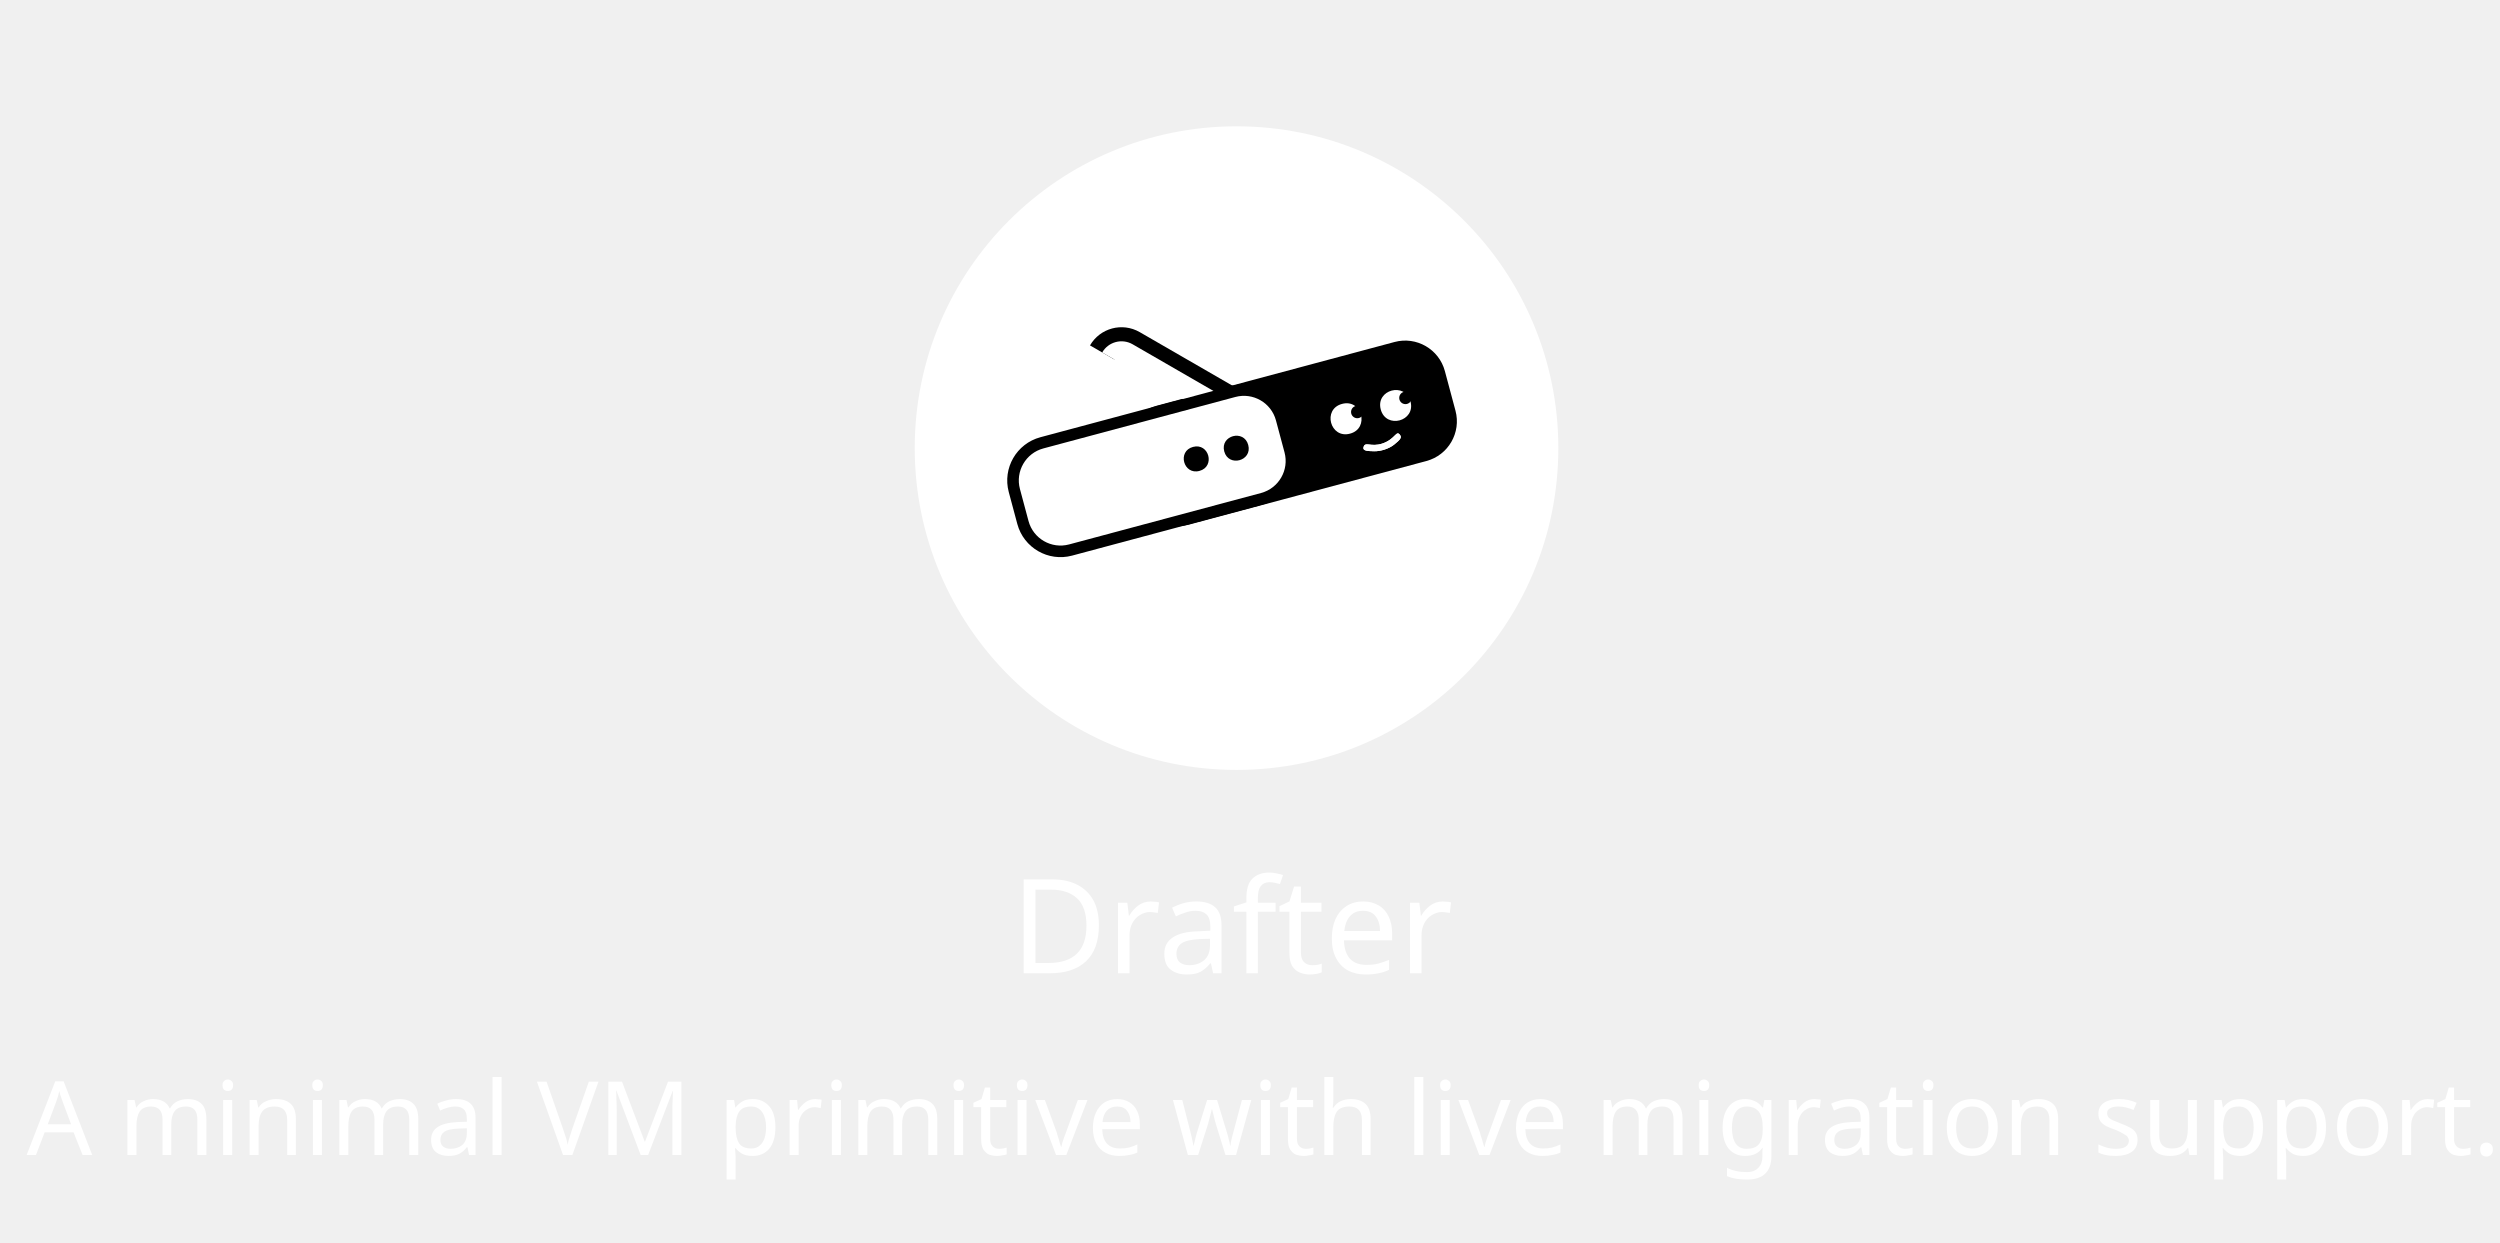
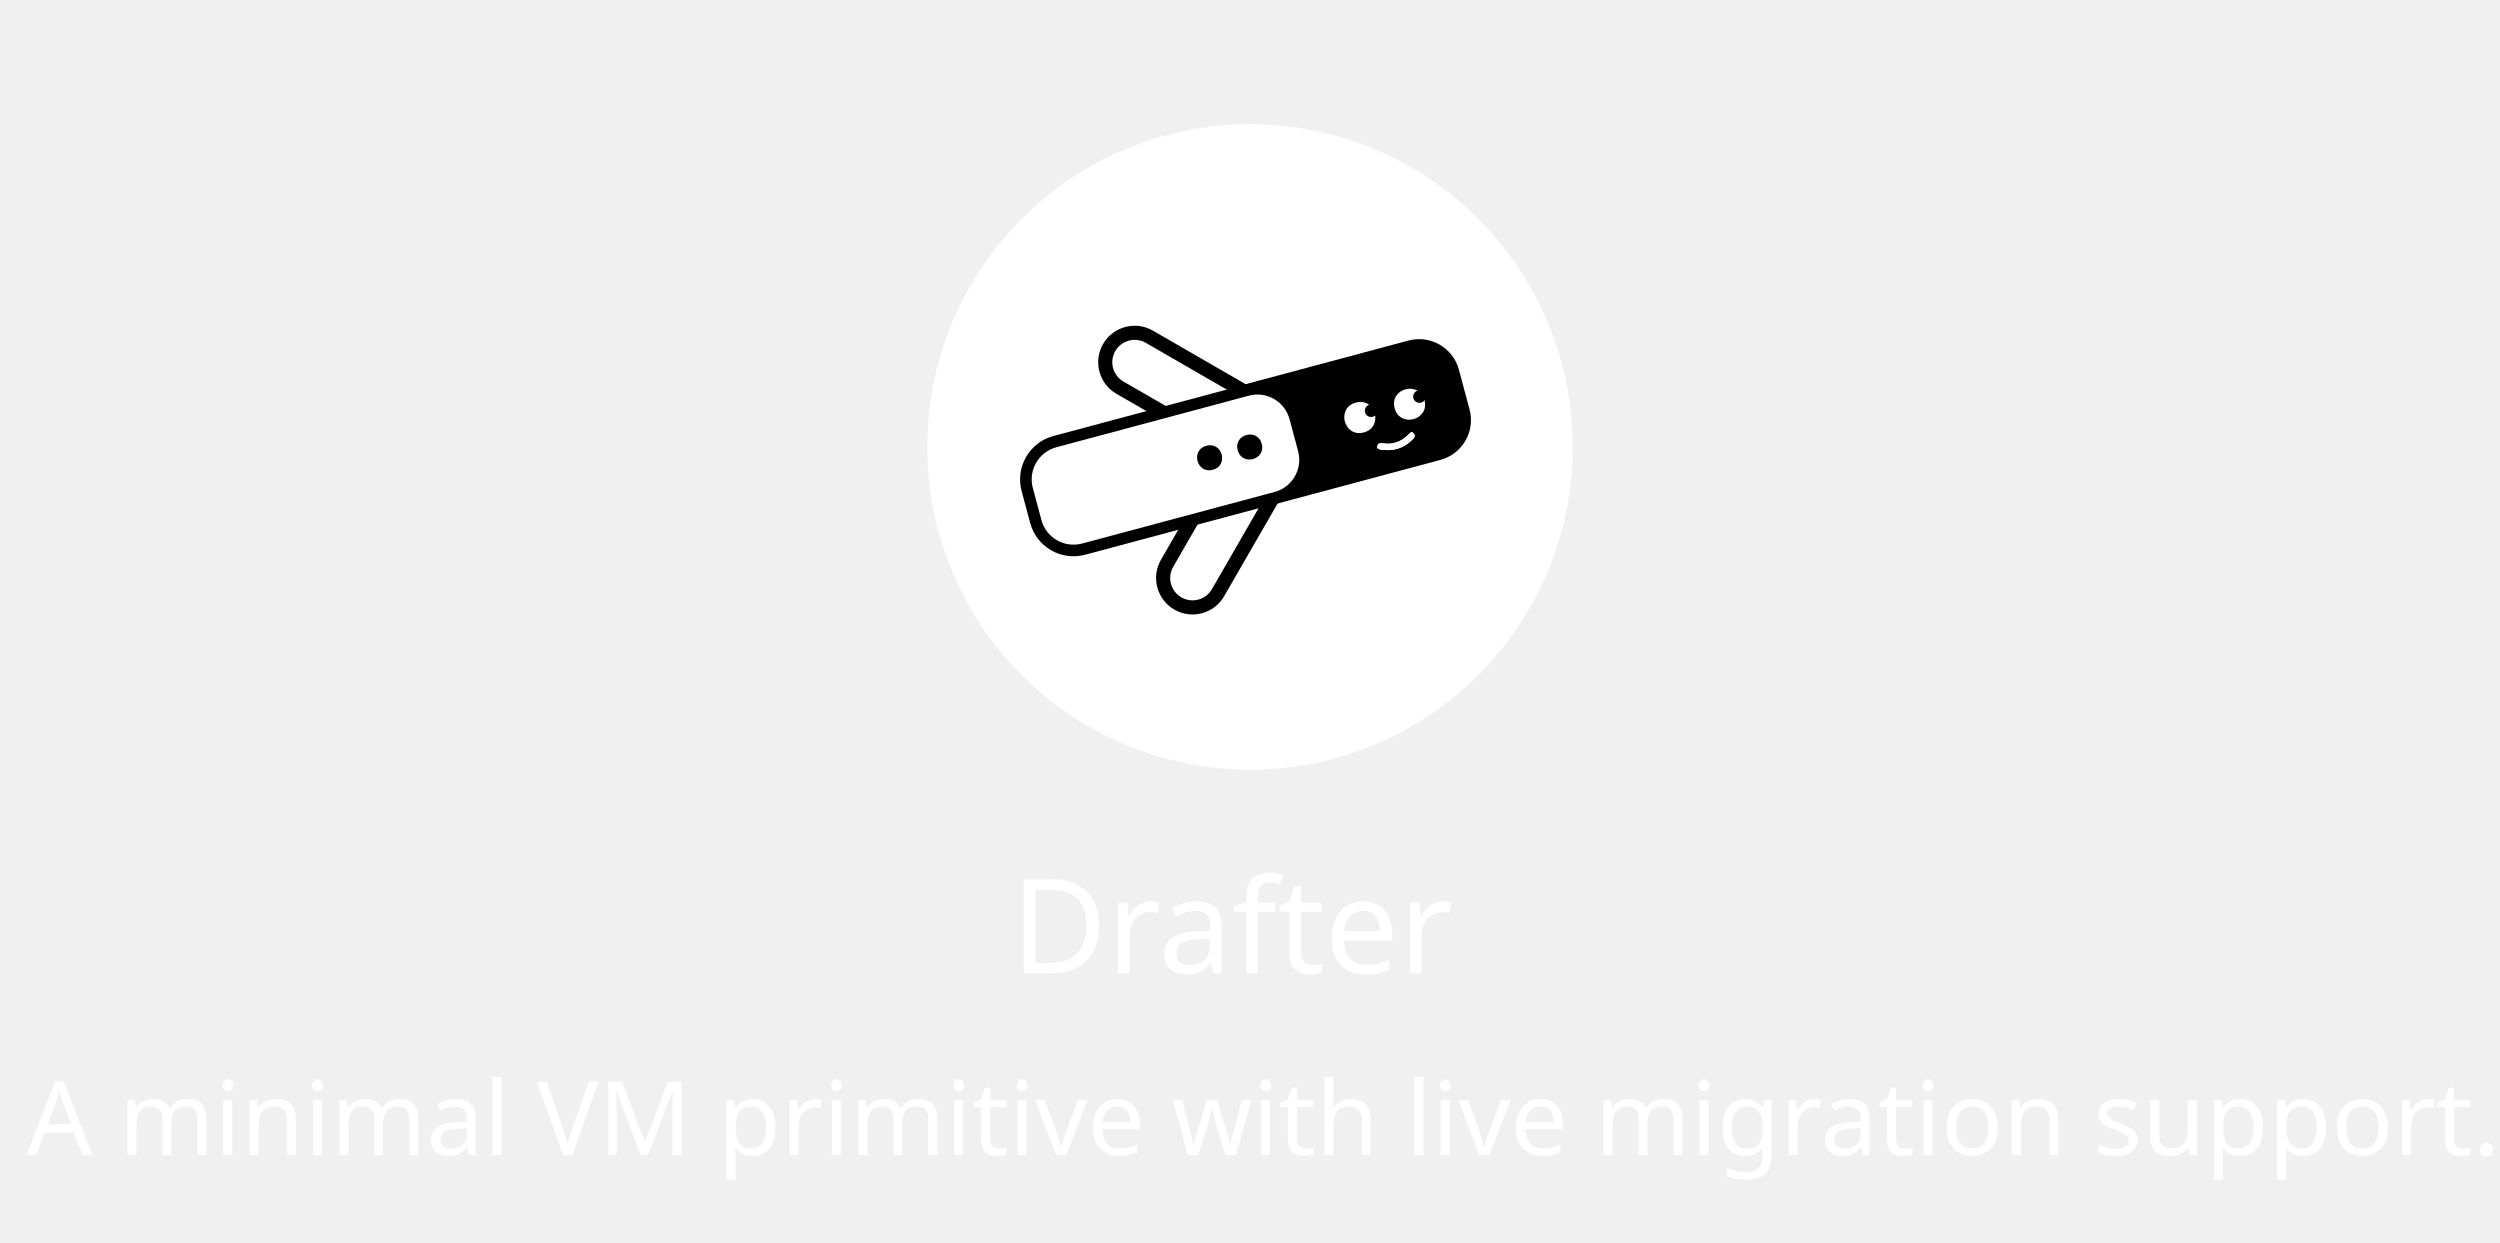
<svg xmlns="http://www.w3.org/2000/svg" width="474.997" height="236.13" viewBox="0 0 125.676 62.476" version="1.1" id="svg1" xml:space="preserve">
  <defs id="defs1">
    <filter style="color-interpolation-filters:sRGB" id="filter13" x="-0.153" y="-0.178" width="1.306" height="1.357">
      <feFlood result="flood" in="SourceGraphic" flood-opacity="0.729" flood-color="rgb(0,0,0)" id="feFlood12" />
      <feGaussianBlur result="blur" in="SourceGraphic" stdDeviation="3" id="feGaussianBlur12" />
      <feOffset result="offset" in="blur" dx="0" dy="0" id="feOffset12" />
      <feComposite result="comp1" operator="in" in="flood" in2="offset" id="feComposite12" />
      <feComposite result="comp2" operator="over" in="SourceGraphic" in2="comp1" id="feComposite13" />
    </filter>
    <filter style="color-interpolation-filters:sRGB" id="filter20" x="-0.173" y="-0.279" width="1.345" height="1.558">
      <feFlood result="flood" in="SourceGraphic" flood-opacity="0.73" flood-color="rgb(0,0,0)" id="feFlood19" />
      <feGaussianBlur result="blur" in="SourceGraphic" stdDeviation="3" id="feGaussianBlur19" />
      <feOffset result="offset" in="blur" dx="0" dy="0" id="feOffset19" />
      <feComposite result="comp1" operator="in" in="offset" in2="flood" id="feComposite19" />
      <feComposite result="comp2" operator="over" in="SourceGraphic" in2="comp1" id="feComposite20" />
    </filter>
    <filter style="color-interpolation-filters:sRGB" id="filter46" x="-0.051" y="-0.249" width="1.102" height="1.498">
      <feFlood result="flood" in="SourceGraphic" flood-opacity="0.729" flood-color="rgb(0,0,0)" id="feFlood45" />
      <feGaussianBlur result="blur" in="SourceGraphic" stdDeviation="1.4" id="feGaussianBlur45" />
      <feOffset result="offset" in="blur" dx="0" dy="0" id="feOffset45" />
      <feComposite result="comp1" operator="in" in="flood" in2="offset" id="feComposite45" />
      <feComposite result="comp2" operator="over" in="SourceGraphic" in2="comp1" id="feComposite46" />
    </filter>
+     <filter style="color-interpolation-filters:sRGB;" id="filter13-3" x="-0.153" y="-0.178" width="1.306" height="1.357">
+       <feFlood result="flood" in="SourceGraphic" flood-opacity="0.729" flood-color="rgb(0,0,0)" id="feFlood12-6" />
+       <feGaussianBlur result="blur" in="SourceGraphic" stdDeviation="3" id="feGaussianBlur12-7" />
+       <feOffset result="offset" in="blur" dx="0" dy="0" id="feOffset12-5" />
+       <feComposite result="comp1" operator="in" in="flood" in2="offset" id="feComposite12-3" />
+       <feComposite result="comp2" operator="over" in="SourceGraphic" in2="comp1" id="feComposite13-5" />
+     </filter>
+     <filter style="color-interpolation-filters:sRGB;" id="filter20-6" x="-0.173" y="-0.279" width="1.345" height="1.558">
+       <feFlood result="flood" in="SourceGraphic" flood-opacity="0.73" flood-color="rgb(0,0,0)" id="feFlood19-2" />
+       <feGaussianBlur result="blur" in="SourceGraphic" stdDeviation="3" id="feGaussianBlur19-9" />
+       <feOffset result="offset" in="blur" dx="0" dy="0" id="feOffset19-1" />
+       <feComposite result="comp1" operator="in" in="offset" in2="flood" id="feComposite19-2" />
+       <feComposite result="comp2" operator="over" in="SourceGraphic" in2="comp1" id="feComposite20-7" />
+     </filter>
+     <filter style="color-interpolation-filters:sRGB;" id="filter46-0" x="-0.051" y="-0.249" width="1.102" height="1.498">
+       <feFlood result="flood" in="SourceGraphic" flood-opacity="0.729" flood-color="rgb(0,0,0)" id="feFlood45-9" />
+       <feGaussianBlur result="blur" in="SourceGraphic" stdDeviation="1.4" id="feGaussianBlur45-3" />
+       <feOffset result="offset" in="blur" dx="0" dy="0" id="feOffset45-6" />
+       <feComposite result="comp1" operator="in" in="flood" in2="offset" id="feComposite45-0" />
+       <feComposite result="comp2" operator="over" in="SourceGraphic" in2="comp1" id="feComposite46-6" />
+     </filter>
  </defs>
  <g id="layer1" transform="translate(-47.64134,-22.43695)">
-     <g id="layer1-3" transform="matrix(0.238835,0,0,0.238835,85.09409,9.829306)">
-       <circle style="fill:#ffffff;fill-opacity:1;stroke:none;stroke-width:0.034;-inkscape-stroke:none;stop-color:#000000" id="path10324" cx="103.452" cy="147.108" r="67.733" />
-       <g id="g9" transform="matrix(1.241029,-0.3325325,0.3325325,1.241029,-88.37971,3.089557)">
-         <g id="g3" transform="translate(2.368991,-0.1906314)" style="stroke:#ffffff;stroke-width:3.341;stroke-dasharray:none;stroke-opacity:1;paint-order:stroke markers fill">
-           <g id="g1" transform="translate(0,-13.45596)">
-             <path d="m 101.978,150.472 c -3.711,0 -6.728,3.017 -6.728,6.728 v 6.728 c 0,3.711 3.017,6.728 6.728,6.728 h 40.368 c 3.711,0 6.728,-3.017 6.728,-6.728 v -6.728 c 0,-3.711 -3.017,-6.728 -6.728,-6.728 z m 29.435,7.569 c 3.372,-0.008 3.372,5.054 0,5.046 -3.372,0.008 -3.372,-5.054 0,-5.046 z m 5.887,2.523 c 0,-3.364 5.046,-3.364 5.046,0 0,3.364 -5.046,3.364 -5.046,0 z" id="path3" style="stroke:#ffffff;stroke-width:3.341;stroke-dasharray:none;stroke-opacity:1;paint-order:stroke markers fill" />
-             <ellipse style="fill:#ffffff;fill-opacity:1;stroke:none;stroke-width:5.843;stroke-dasharray:none;stroke-opacity:1;paint-order:stroke markers fill" id="ellipse51" ry="1.283" rx="1.372" cy="160.86" cx="131.308" />
-             <ellipse style="fill:#ffffff;fill-opacity:1;stroke:none;stroke-width:5.843;stroke-dasharray:none;stroke-opacity:1;paint-order:stroke markers fill" id="ellipse52" ry="1.283" rx="1.372" cy="160.269" cx="139.578" />
-           </g>
-           <path d="m 121.417,149.495 c 1.425,-1.425 1.425,-3.74 0,-5.166 l -18.245,-18.245 c -1.425,-1.425 -3.74,-1.425 -5.166,0" id="path1" style="fill:#ffffff;stroke:#000000;stroke-width:4.612;stroke-dasharray:none;stroke-opacity:1;paint-order:stroke markers fill" transform="translate(-2.36899,0.1906315)" />
-           <g id="g2" transform="matrix(1.135741,0,0,1.135741,19.09738,-30.8241)">
-             <path d="m 55.613,149.498 c -2.636,0 -4.779,2.143 -4.779,4.779 v 4.779 c 0,2.636 2.143,4.779 4.779,4.779 h 28.674 c 2.636,0 4.779,-2.143 4.779,-4.779 v -4.779 c 0,-2.636 -2.143,-4.779 -4.779,-4.779 z m 20.908,5.376 c 2.394,-0.005 2.394,3.589 0,3.584 -2.394,0.005 -2.394,-3.589 0,-3.584 z m 4.182,1.792 c 0,-2.39 3.584,-2.39 3.584,0 0,2.39 -3.584,2.39 -3.584,0 z" id="path2" style="fill:#ffffff;fill-opacity:1;stroke:#000000;stroke-width:3.341;stroke-dasharray:none;stroke-opacity:1;paint-order:stroke markers fill" />
-             <ellipse style="fill:#000000;fill-opacity:1;stroke:none;stroke-width:5.843;stroke-dasharray:none;stroke-opacity:1;paint-order:stroke markers fill" id="ellipse53" ry="1.283" rx="1.372" cy="156.716" cx="82.352" />
-             <ellipse style="fill:#000000;fill-opacity:1;stroke:none;stroke-width:5.843;stroke-dasharray:none;stroke-opacity:1;paint-order:stroke markers fill" id="ellipse54" ry="1.283" rx="1.372" cy="156.537" cx="76.438" />
-           </g>
-         </g>
-         <path id="path9" style="fill:#ffffff;stroke:none;stroke-width:1.256;stroke-opacity:1;paint-order:stroke markers fill" d="m 137.392,143.095 c 0.27,0.4 -0.027,0.744 -0.993,1.525 -0.838,0.678 -2.198,1.116 -3.284,1.093 -1.05,-0.022 -1.864,-0.056 -1.747,-0.613 0.227,-1.086 1.182,-0.003 3.105,-0.652 2.177,-0.735 2.259,-2.33 2.92,-1.352 z" transform="rotate(15,106.3669,163.6597)" />
-         <path id="path10" style="fill:#ffffff;stroke:none;stroke-width:1.256;stroke-opacity:1;paint-order:stroke markers fill" d="m 137.392,143.095 c 0.27,0.4 -0.027,0.744 -0.993,1.525 -0.838,0.678 -2.198,1.116 -3.284,1.093 -1.05,-0.022 -1.864,-0.056 -1.747,-0.613 0.227,-1.086 1.182,-0.003 3.105,-0.652 2.177,-0.735 2.259,-2.33 2.92,-1.352 z" transform="rotate(15,106.3669,163.6597)" />
-         <circle style="fill:#000000;fill-opacity:1;stroke:none;stroke-width:3.341;stroke-opacity:1;paint-order:stroke markers fill" id="path11" cx="138.248" cy="136.973" r="1.021" transform="rotate(15,106.3669,163.6597)" />
-         <circle style="fill:#000000;fill-opacity:1;stroke:none;stroke-width:3.341;stroke-opacity:1;paint-order:stroke markers fill" id="circle12" cx="130.357" cy="139.283" r="1.021" transform="rotate(15,106.3669,163.6597)" />
-       </g>
-     </g>
    <text xml:space="preserve" style="font-size:6.603px;font-family:'-apple-system', BlinkMacSystemFont, 'Segoe UI', 'Noto Sans', Helvetica, Arial, sans-serif, 'Apple Color Emoji', 'Segoe UI Emoji';fill:#ffffff;fill-opacity:1;stroke:none;stroke-width:6.949;paint-order:stroke markers fill" x="98.459" y="71.365" id="text1">
      <tspan id="tspan1" style="font-style:normal;font-variant:normal;font-weight:500;font-stretch:normal;font-family:'-apple-system', BlinkMacSystemFont, 'Segoe UI', 'Noto Sans', Helvetica, Arial, sans-serif, 'Apple Color Emoji', 'Segoe UI Emoji';fill:#ffffff;fill-opacity:1;stroke:none;stroke-width:6.949" x="98.459" y="71.365">Drafter</tspan>
    </text>
    <text xml:space="preserve" style="font-size:5.149px;font-family:'-apple-system', BlinkMacSystemFont, 'Segoe UI', 'Noto Sans', Helvetica, Arial, sans-serif, 'Apple Color Emoji', 'Segoe UI Emoji';fill:#ffffff;fill-opacity:1;stroke:none;stroke-width:5.418;paint-order:stroke markers fill" x="47.641" y="80.502" id="text2">
      <tspan id="tspan2" style="font-style:normal;font-variant:normal;font-weight:normal;font-stretch:normal;font-family:'-apple-system', BlinkMacSystemFont, 'Segoe UI', 'Noto Sans', Helvetica, Arial, sans-serif, 'Apple Color Emoji', 'Segoe UI Emoji';fill:#ffffff;fill-opacity:1;stroke:none;stroke-width:5.418" x="47.641" y="80.502"> A minimal VM primitive with live migration support. </tspan>
    </text>
+     <g id="layer1-2" transform="matrix(0.2394851,0,0,0.2394851,85.70423,9.675471)">
+       <circle style="fill:#ffffff;fill-opacity:1;stroke:none;stroke-width:0.034;-inkscape-stroke:none;stop-color:#000000" id="path10324-6" cx="103.452" cy="147.108" r="67.733" />
+       <g id="g9-1" transform="matrix(1.241029,-0.3325325,0.3325325,1.241029,-88.37971,3.089557)">
+         <g id="g3-8" transform="translate(2.368991,-0.1906314)" style="stroke:#ffffff;stroke-width:3.341;stroke-dasharray:none;stroke-opacity:1;paint-order:stroke markers fill">
+           <g id="g1-7" transform="translate(0,-13.45596)">
+             <path d="m 101.978,150.472 c -3.711,0 -6.728,3.017 -6.728,6.728 v 6.728 c 0,3.711 3.017,6.728 6.728,6.728 h 40.368 c 3.711,0 6.728,-3.017 6.728,-6.728 v -6.728 c 0,-3.711 -3.017,-6.728 -6.728,-6.728 z m 29.435,7.569 c 3.372,-0.008 3.372,5.054 0,5.046 -3.372,0.008 -3.372,-5.054 0,-5.046 z m 5.887,2.523 c 0,-3.364 5.046,-3.364 5.046,0 0,3.364 -5.046,3.364 -5.046,0 z" id="path3-9" style="stroke:#ffffff;stroke-width:3.341;stroke-dasharray:none;stroke-opacity:1;paint-order:stroke markers fill" />
+             <ellipse style="fill:#ffffff;fill-opacity:1;stroke:none;stroke-width:5.843;stroke-dasharray:none;stroke-opacity:1;paint-order:stroke markers fill" id="ellipse51-2" ry="1.283" rx="1.372" cy="160.86" cx="131.308" />
+             <ellipse style="fill:#ffffff;fill-opacity:1;stroke:none;stroke-width:5.843;stroke-dasharray:none;stroke-opacity:1;paint-order:stroke markers fill" id="ellipse52-0" ry="1.283" rx="1.372" cy="160.269" cx="139.578" />
+           </g>
+           <path d="m 121.417,149.495 c 1.425,-1.425 1.425,-3.74 0,-5.166 l -18.245,-18.245 c -1.425,-1.425 -3.74,-1.425 -5.166,0 -1.425,1.425 -1.425,3.74 0,5.166 L 110.037,143.269 H 85.358 c -2.018,0 -3.649,1.631 -3.649,3.649 0,2.018 1.631,3.649 3.649,3.649 H 110.025 l -12.008,12.019 c -1.425,1.425 -1.425,3.74 0,5.166 1.425,1.425 3.741,1.426 5.166,0 z" id="path1-2" style="fill:#ffffff;stroke:#000000;stroke-width:4.612;stroke-dasharray:none;stroke-opacity:1;paint-order:stroke markers fill" transform="translate(-2.36899,0.1906315)" />
+           <g id="g2-3" transform="matrix(1.135741,0,0,1.135741,19.09738,-30.8241)">
+             <path d="m 55.613,149.498 c -2.636,0 -4.779,2.143 -4.779,4.779 v 4.779 c 0,2.636 2.143,4.779 4.779,4.779 h 28.674 c 2.636,0 4.779,-2.143 4.779,-4.779 v -4.779 c 0,-2.636 -2.143,-4.779 -4.779,-4.779 z m 20.908,5.376 c 2.394,-0.005 2.394,3.589 0,3.584 -2.394,0.005 -2.394,-3.589 0,-3.584 z m 4.182,1.792 c 0,-2.39 3.584,-2.39 3.584,0 0,2.39 -3.584,2.39 -3.584,0 z" id="path2-7" style="fill:#ffffff;fill-opacity:1;stroke:#000000;stroke-width:3.341;stroke-dasharray:none;stroke-opacity:1;paint-order:stroke markers fill" />
+             <ellipse style="fill:#000000;fill-opacity:1;stroke:none;stroke-width:5.843;stroke-dasharray:none;stroke-opacity:1;paint-order:stroke markers fill" id="ellipse53-5" ry="1.283" rx="1.372" cy="156.716" cx="82.352" />
+             <ellipse style="fill:#000000;fill-opacity:1;stroke:none;stroke-width:5.843;stroke-dasharray:none;stroke-opacity:1;paint-order:stroke markers fill" id="ellipse54-9" ry="1.283" rx="1.372" cy="156.537" cx="76.438" />
+           </g>
+         </g>
+         <path id="path9-2" style="fill:#ffffff;stroke:none;stroke-width:1.256;stroke-opacity:1;paint-order:stroke markers fill" d="m 137.392,143.095 c 0.27,0.4 -0.027,0.744 -0.993,1.525 -0.838,0.678 -2.198,1.116 -3.284,1.093 -1.05,-0.022 -1.864,-0.056 -1.747,-0.613 0.227,-1.086 1.182,-0.003 3.105,-0.652 2.177,-0.735 2.259,-2.33 2.92,-1.352 z" transform="rotate(15,106.3669,163.6597)" />
+         <path id="path10-2" style="fill:#ffffff;stroke:none;stroke-width:1.256;stroke-opacity:1;paint-order:stroke markers fill" d="m 137.392,143.095 c 0.27,0.4 -0.027,0.744 -0.993,1.525 -0.838,0.678 -2.198,1.116 -3.284,1.093 -1.05,-0.022 -1.864,-0.056 -1.747,-0.613 0.227,-1.086 1.182,-0.003 3.105,-0.652 2.177,-0.735 2.259,-2.33 2.92,-1.352 z" transform="rotate(15,106.3669,163.6597)" />
+         <circle style="fill:#000000;fill-opacity:1;stroke:none;stroke-width:3.341;stroke-opacity:1;paint-order:stroke markers fill" id="path11-8" cx="138.248" cy="136.973" r="1.021" transform="rotate(15,106.3669,163.6597)" />
+         <circle style="fill:#000000;fill-opacity:1;stroke:none;stroke-width:3.341;stroke-opacity:1;paint-order:stroke markers fill" id="circle12-9" cx="130.357" cy="139.283" r="1.021" transform="rotate(15,106.3669,163.6597)" />
+       </g>
+     </g>
  </g>
</svg>
